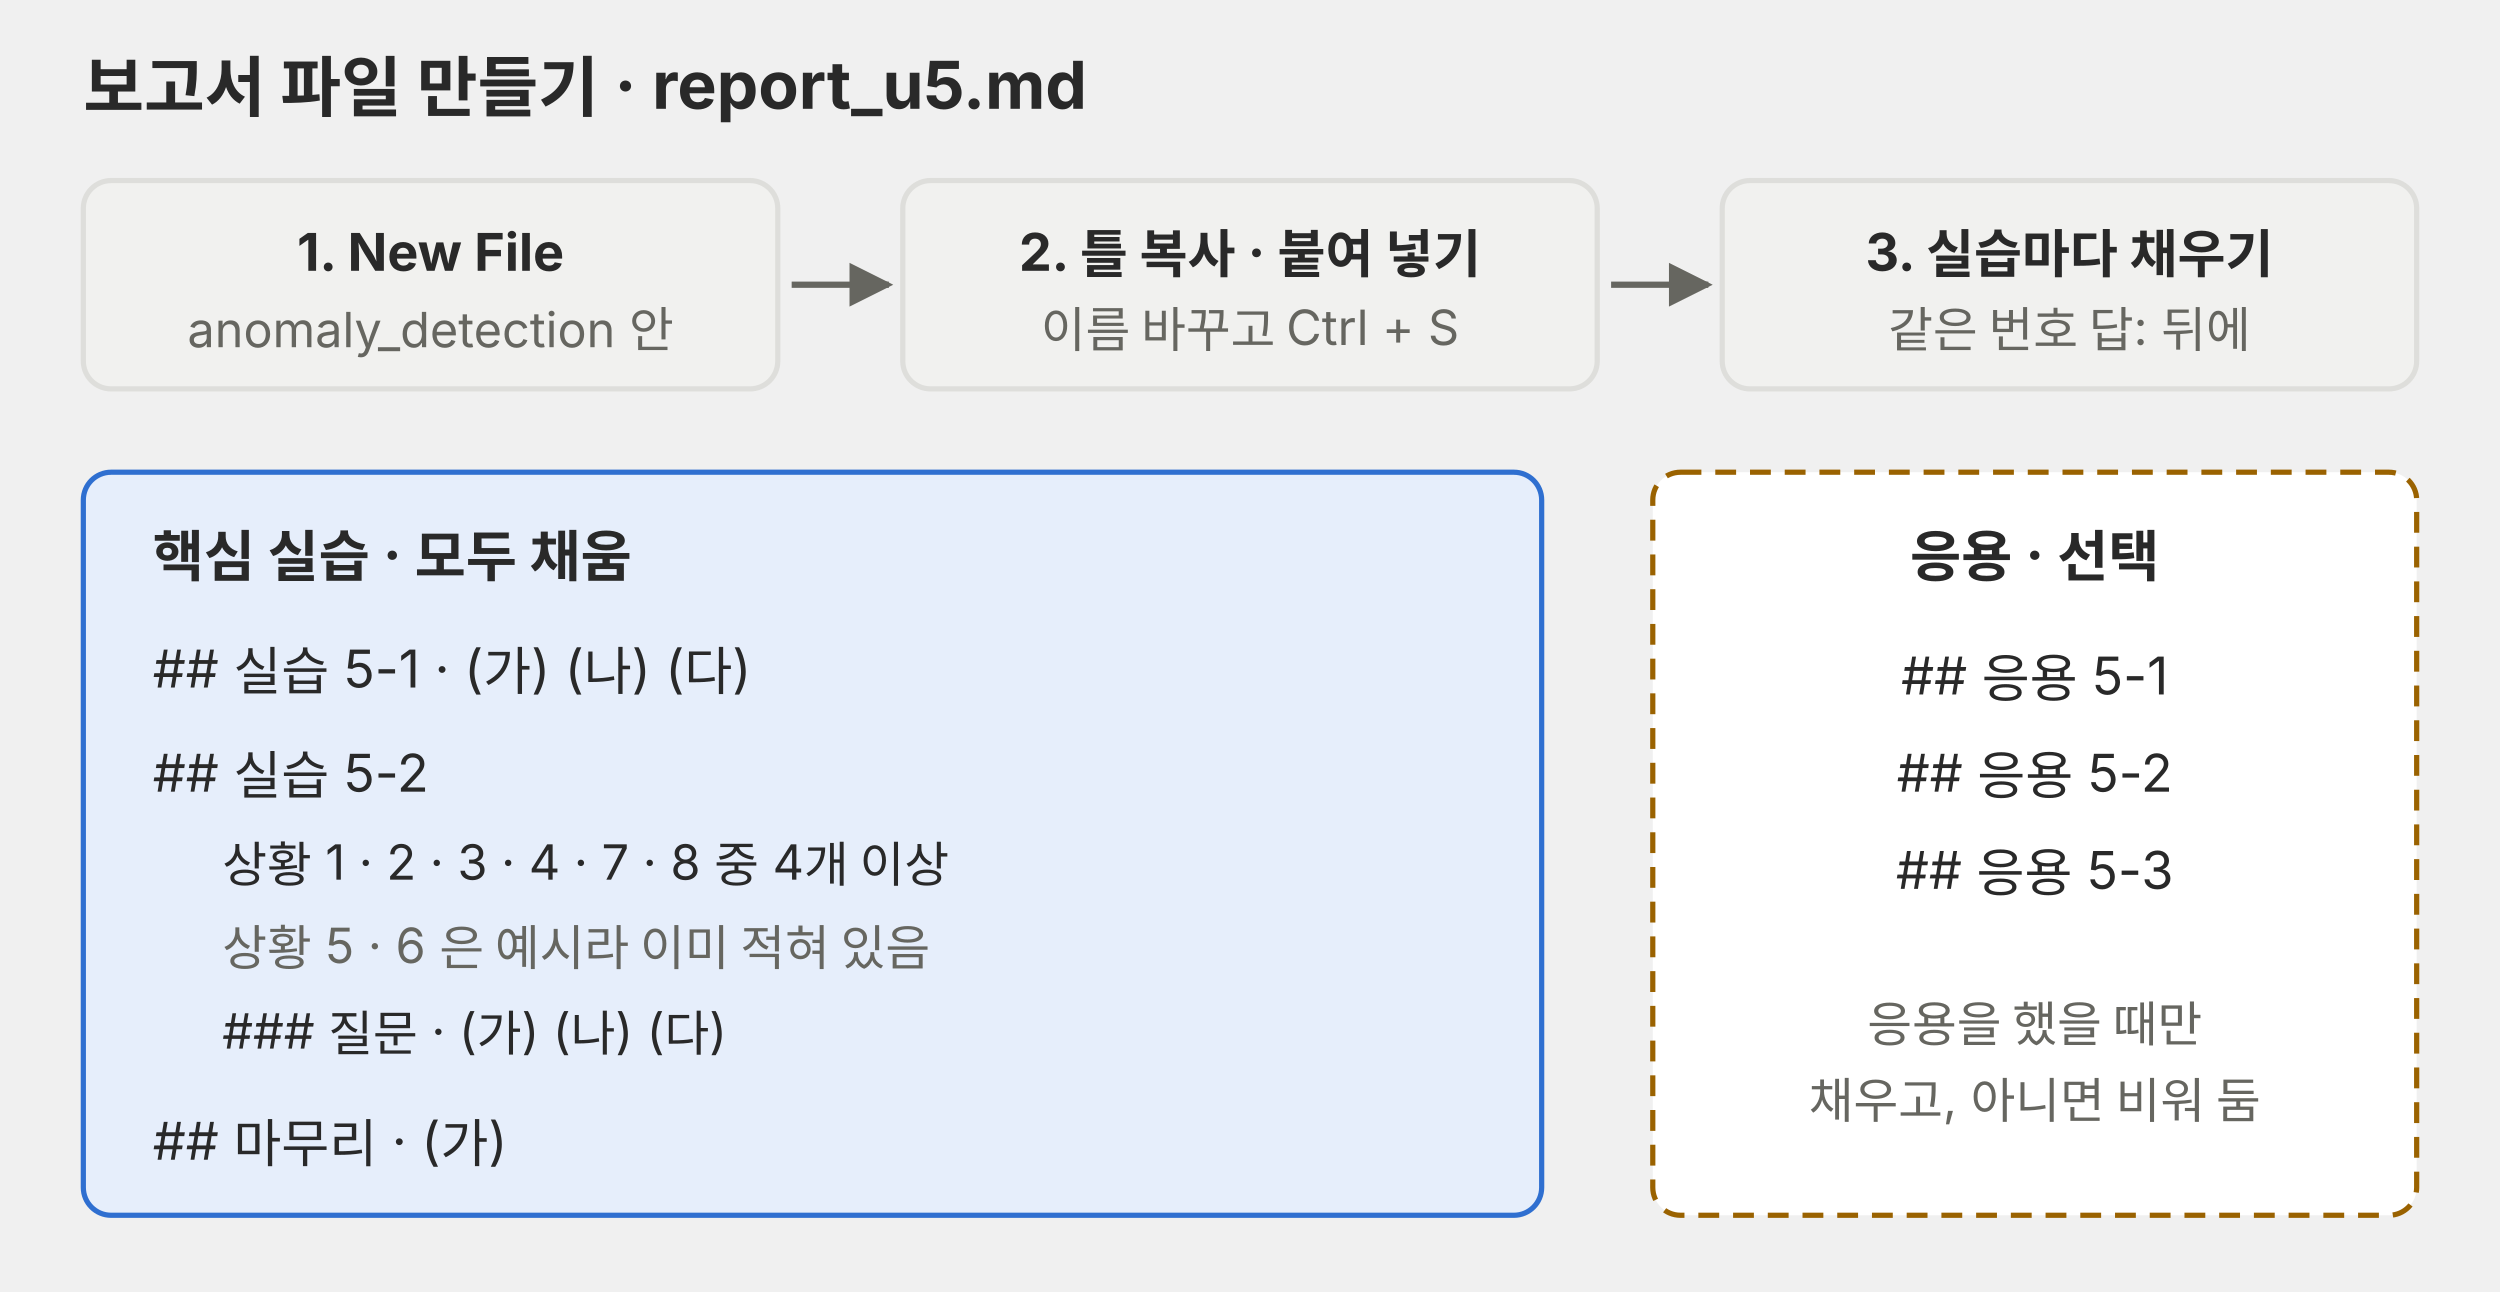
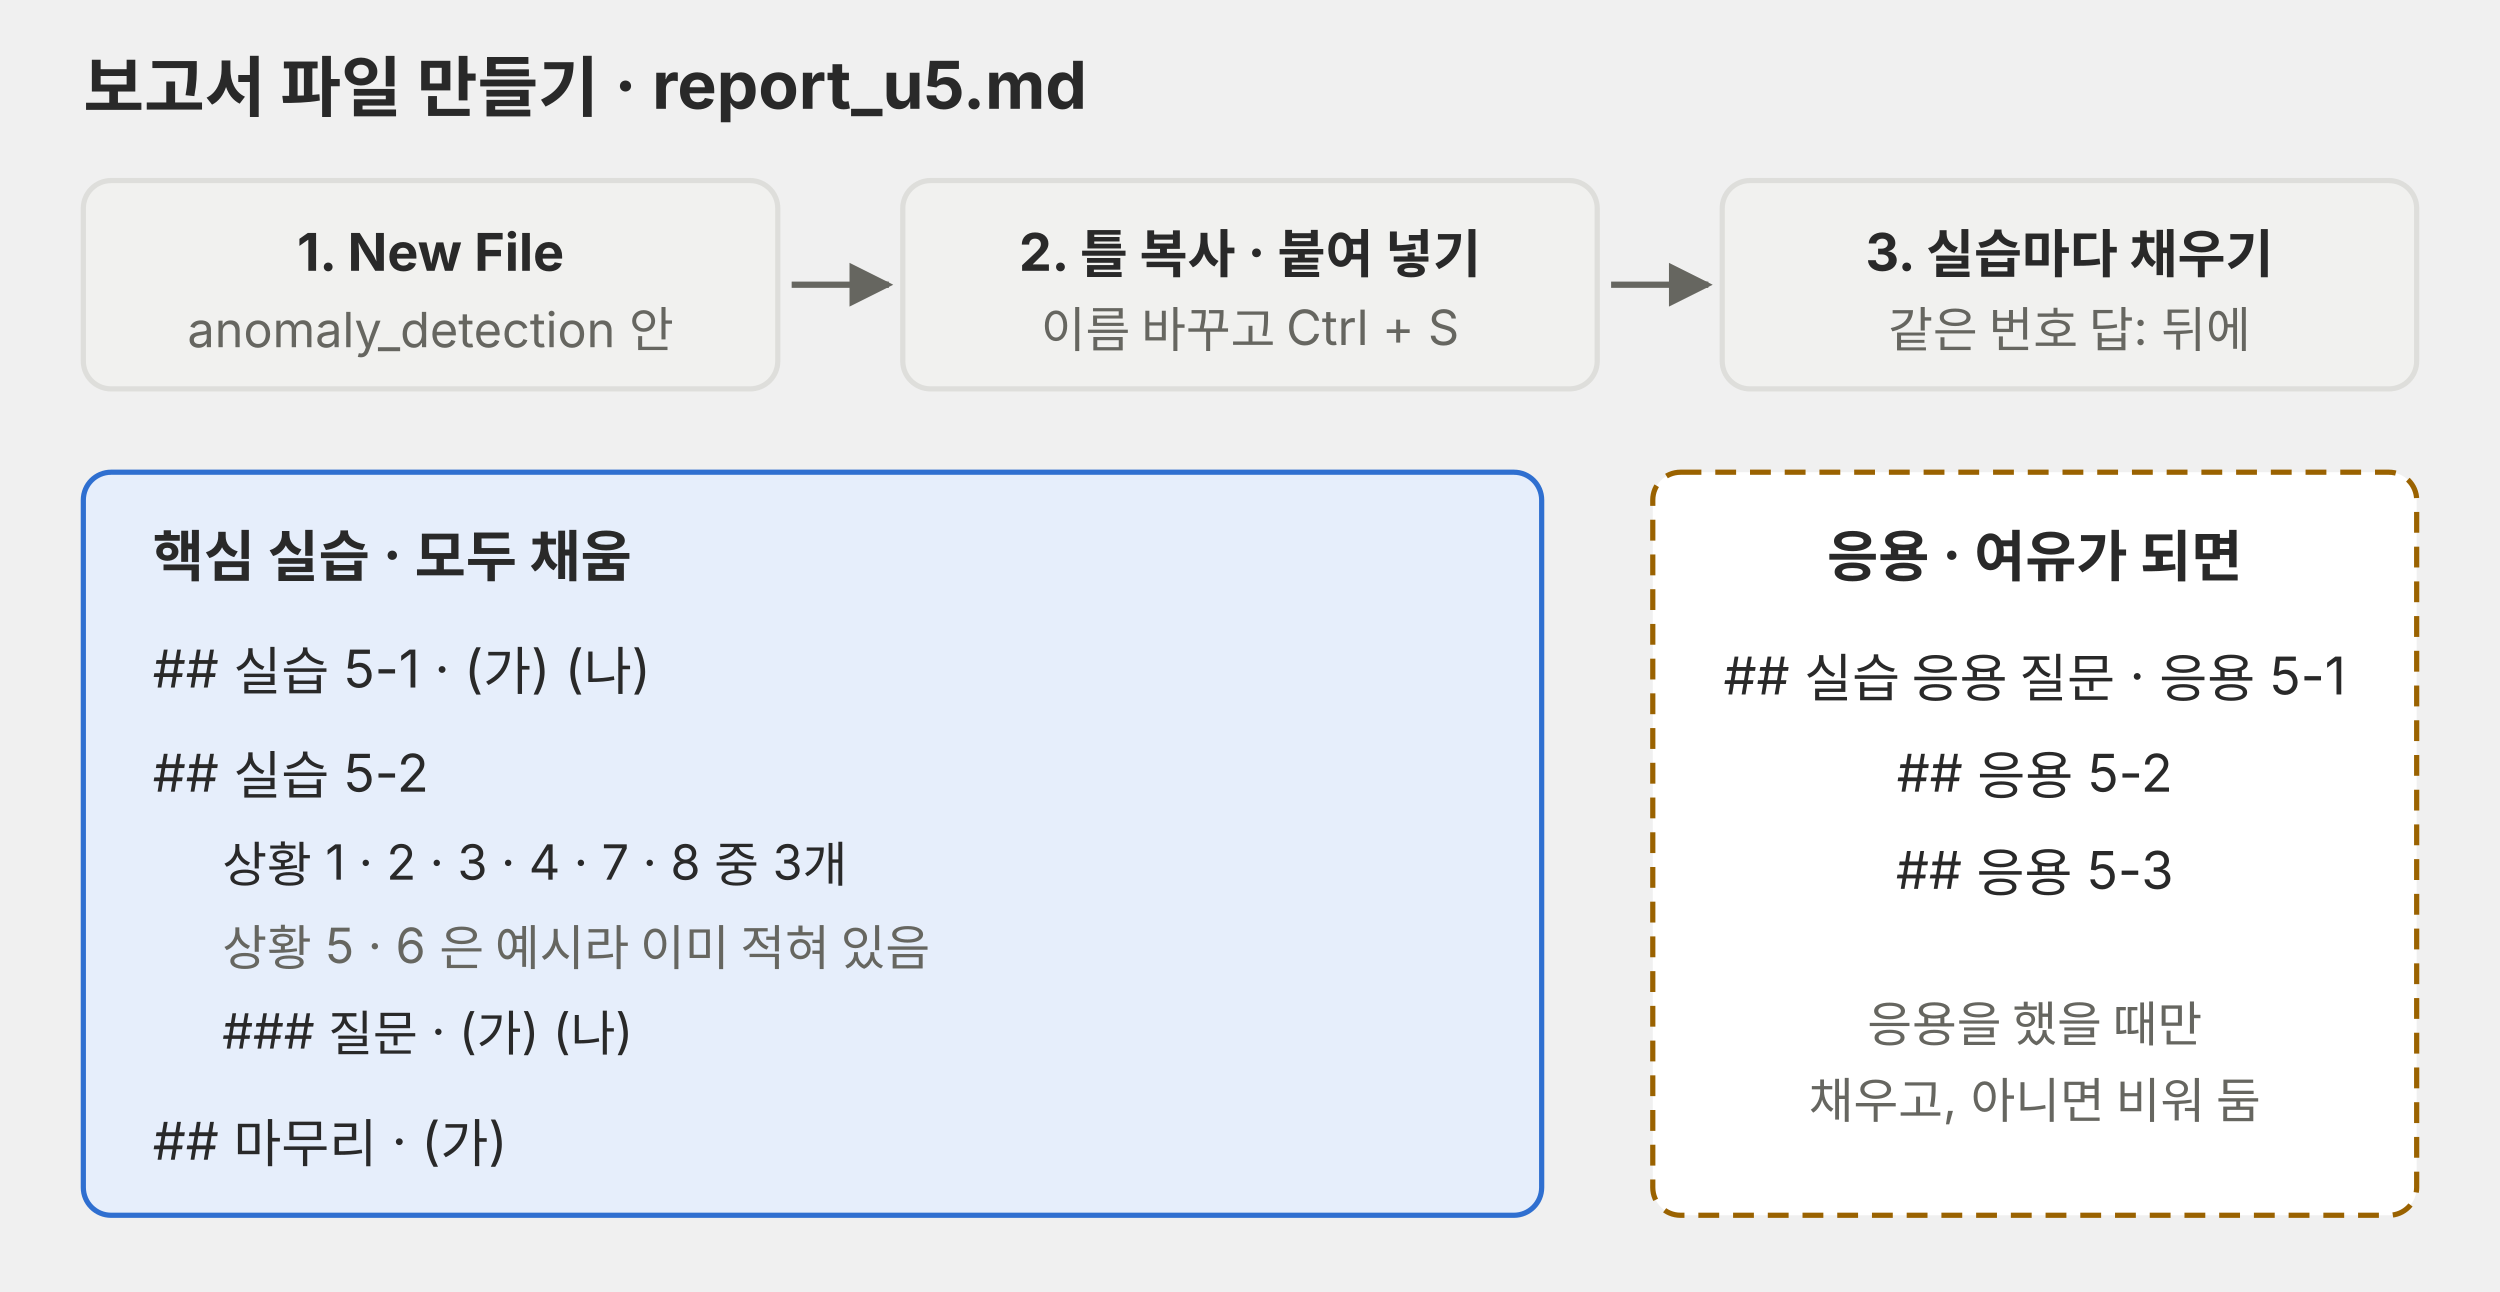
<svg xmlns="http://www.w3.org/2000/svg" viewBox="0 0 720 372" role="img">
  <defs>
    <marker id="a-l08-p01" viewBox="0 0 10 10" refX="9" refY="5" markerWidth="7" markerHeight="7" orient="auto-start-reverse">
      <path d="M0,0 L10,5 L0,10 z" fill="#666660" />
    </marker>
  </defs>
  <g font-family="Pretendard, 'Noto Sans KR', -apple-system, 'Segoe UI', sans-serif" fill="#292929">
    <text x="24" y="32" font-size="19" font-weight="700">보고서 파일 만들기 · report_u5.md</text>
    <rect x="24" y="52" width="200" height="60" rx="8" fill="#f1f1ef" stroke="#dededb" stroke-width="1.5" />
    <text x="124" y="78" font-size="15" text-anchor="middle" font-weight="700">1. New File</text>
    <text x="124" y="100" font-size="14" text-anchor="middle" fill="#666660">anomaly_detection 안</text>
    <line x1="228" y1="82" x2="256" y2="82" stroke="#666660" stroke-width="1.8" marker-end="url(#a-l08-p01)" />
    <rect x="260" y="52" width="200" height="60" rx="8" fill="#f1f1ef" stroke="#dededb" stroke-width="1.5" />
    <text x="360" y="78" font-size="15" text-anchor="middle" font-weight="700">2. 틀 복사 · 붙여 넣기</text>
    <text x="360" y="100" font-size="14" text-anchor="middle" fill="#666660">이름 바꾸고 Ctrl + S</text>
    <line x1="464" y1="82" x2="492" y2="82" stroke="#666660" stroke-width="1.8" marker-end="url(#a-l08-p01)" />
    <rect x="496" y="52" width="200" height="60" rx="8" fill="#f1f1ef" stroke="#dededb" stroke-width="1.5" />
    <text x="596" y="78" font-size="15" text-anchor="middle" font-weight="700">3. 실습마다 채우기</text>
    <text x="596" y="100" font-size="14" text-anchor="middle" fill="#666660">같은 번호 답: 뒤에</text>
    <rect x="24" y="136" width="420" height="214" rx="8" fill="#e6eefb" stroke="#2f6fd0" stroke-width="1.5" />
    <text x="44" y="166" font-size="16" font-weight="700">핵심 실습 · 모두 채움</text>
-     <text x="44" y="198" font-size="15">## 실습 5-1 · (가) (나) (다)</text>
+     <text x="44" y="198" font-size="15">## 실습 5-1 · (가) (나)</text>
    <text x="44" y="228" font-size="15">## 실습 5-2</text>
-     <text x="64" y="254" font-size="14">상황 1 · 2 · 3 · 4 · 7 · 8 중 4개 이상</text>
+     <text x="64" y="254" font-size="14">상황 1 · 2 · 3 · 4 · 7 · 8 중 3개</text>
    <text x="64" y="278" font-size="14" fill="#666660">상황 5 · 6 은 예시라 이미 적혀 있음</text>
-     <text x="64" y="302" font-size="14">### 질문 · (가) (나) (다)</text>
+     <text x="64" y="302" font-size="14">### 질문 · (가) (나)</text>
    <text x="44" y="334" font-size="15">## 마무리 · (가)</text>
    <rect x="476" y="136" width="220" height="214" rx="8" fill="#ffffff" stroke="#9a6200" stroke-width="1.5" stroke-dasharray="6 4" />
-     <text x="586" y="166" font-size="16" text-anchor="middle" font-weight="700">응용 · 선택</text>
-     <text x="586" y="200" font-size="15" text-anchor="middle">## 응용 5-1</text>
+     <text x="586" y="166" font-size="16" text-anchor="middle" font-weight="700">응용 · 여유가 되면</text>
+     <text x="586" y="200" font-size="15" text-anchor="middle">## 실습 응용 질문 · 응용 5-1</text>
    <text x="586" y="228" font-size="15" text-anchor="middle">## 응용 5-2</text>
    <text x="586" y="256" font-size="15" text-anchor="middle">## 응용 5-3</text>
    <text x="586" y="300" font-size="14" text-anchor="middle" fill="#666660">응용을 했을 때만</text>
    <text x="586" y="322" font-size="14" text-anchor="middle" fill="#666660">채우고, 아니면 비워 둠</text>
  </g>
</svg>
